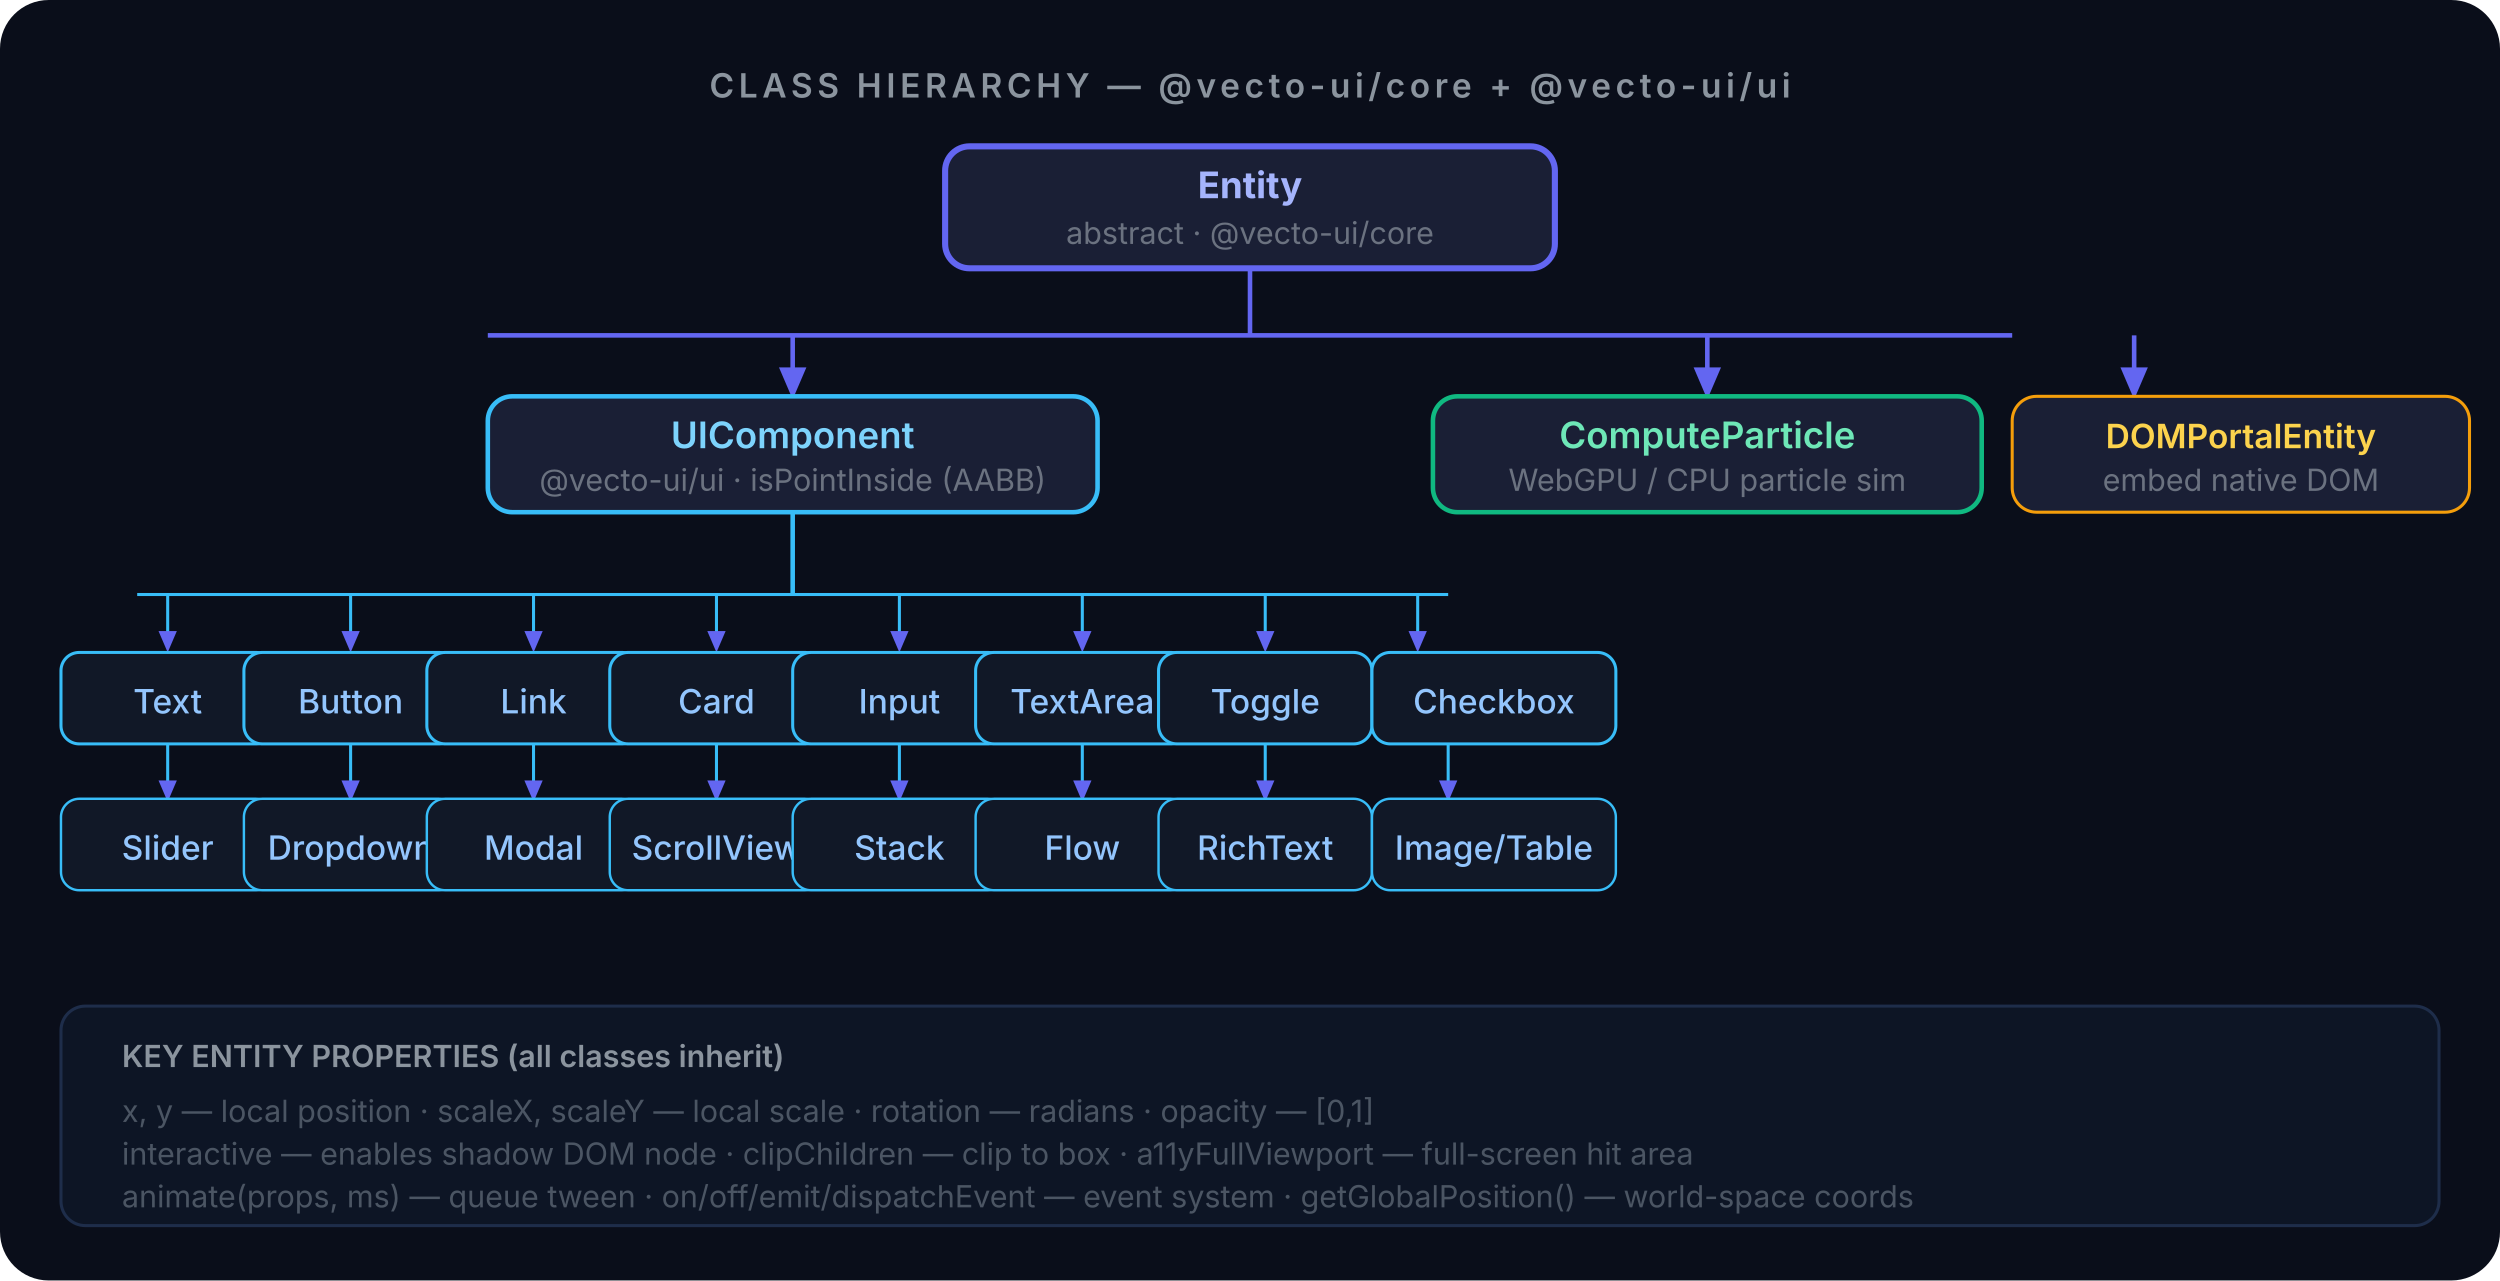
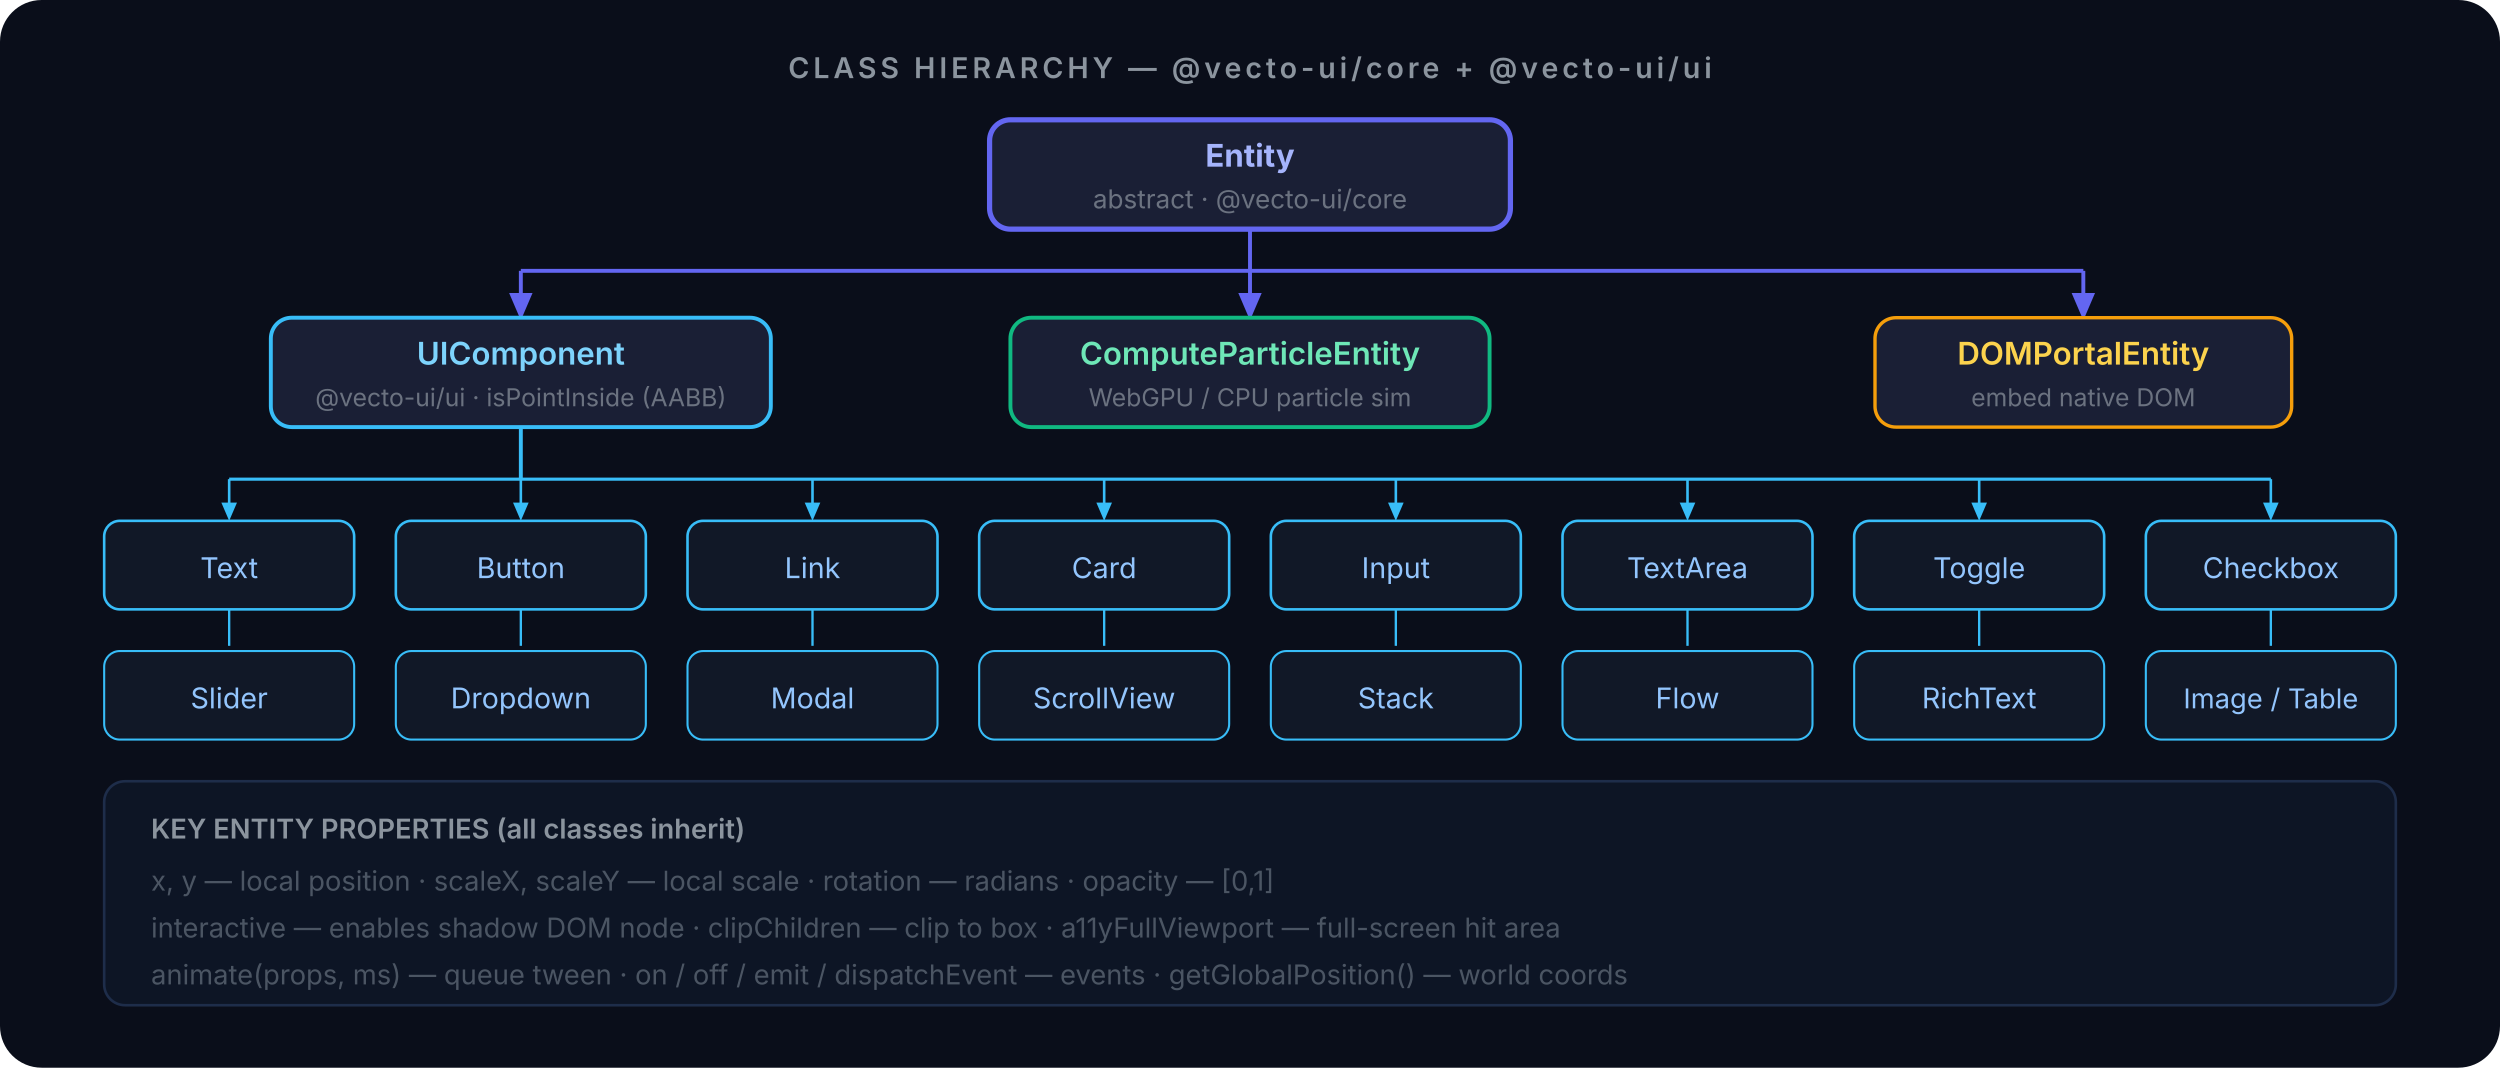
- <svg xmlns="http://www.w3.org/2000/svg" viewBox="0 0 820 420" font-family="'Inter', system-ui, sans-serif">
+ <svg xmlns="http://www.w3.org/2000/svg" viewBox="0 0 960 410" font-family="'Inter', system-ui, sans-serif">
  <defs>
    <marker id="arr" markerWidth="7" markerHeight="7" refX="5" refY="3" orient="auto">
      <path d="M0,0 L0,6 L7,3 z" fill="#6366f1" />
    </marker>
+     <marker id="arrb" markerWidth="7" markerHeight="7" refX="5" refY="3" orient="auto">
+       <path d="M0,0 L0,6 L7,3 z" fill="#38bdf8" />
+     </marker>
  </defs>
-   <rect width="820" height="420" fill="#0a0e1a" rx="16" />
-   <text x="410" y="32" fill="#8b949e" font-size="11" font-weight="600" text-anchor="middle" letter-spacing="1.5">CLASS HIERARCHY — @vecto-ui/core + @vecto-ui/ui</text>
-   <rect x="310" y="48" width="200" height="40" rx="8" fill="#1a1f35" stroke="#6366f1" stroke-width="2" />
-   <text x="410" y="65" fill="#a5b4fc" font-size="12" font-weight="700" text-anchor="middle">Entity</text>
-   <text x="410" y="80" fill="#6b7280" font-size="10" text-anchor="middle">abstract · @vecto-ui/core</text>
-   <line x1="410" y1="88" x2="410" y2="110" stroke="#6366f1" stroke-width="1.5" />
-   <line x1="160" y1="110" x2="660" y2="110" stroke="#6366f1" stroke-width="1.5" />
-   <line x1="260" y1="110" x2="260" y2="128" stroke="#6366f1" stroke-width="1.5" marker-end="url(#arr)" />
-   <rect x="160" y="130" width="200" height="38" rx="8" fill="#1a1f35" stroke="#38bdf8" stroke-width="1.5" />
-   <text x="260" y="147" fill="#7dd3fc" font-size="12" font-weight="600" text-anchor="middle">UIComponent</text>
-   <text x="260" y="161" fill="#6b7280" font-size="10" text-anchor="middle">@vecto-ui/ui · isPointInside (AABB)</text>
-   <line x1="560" y1="110" x2="560" y2="128" stroke="#6366f1" stroke-width="1.5" marker-end="url(#arr)" />
-   <rect x="470" y="130" width="180" height="38" rx="8" fill="#1a1f35" stroke="#10b981" stroke-width="1.5" />
-   <text x="560" y="147" fill="#6ee7b7" font-size="12" font-weight="600" text-anchor="middle">ComputeParticle</text>
-   <text x="560" y="161" fill="#6b7280" font-size="10" text-anchor="middle">WebGPU / CPU particle sim</text>
-   <line x1="700" y1="110" x2="700" y2="128" stroke="#6366f1" stroke-width="1.5" marker-end="url(#arr)" />
-   <rect x="660" y="130" width="150" height="38" rx="8" fill="#1a1f35" stroke="#f59e0b" stroke-width="1" />
-   <text x="735" y="147" fill="#fcd34d" font-size="11" font-weight="600" text-anchor="middle">DOMPortalEntity</text>
-   <text x="735" y="161" fill="#6b7280" font-size="10" text-anchor="middle">embed native DOM</text>
-   <line x1="260" y1="168" x2="260" y2="195" stroke="#38bdf8" stroke-width="1.5" />
-   <line x1="45" y1="195" x2="475" y2="195" stroke="#38bdf8" stroke-width="1" />
-   <line x1="55" y1="195" x2="55" y2="212" stroke="#38bdf8" stroke-width="1" marker-end="url(#arr)" />
-   <rect x="20" y="214" width="70" height="30" rx="6" fill="#111827" stroke="#38bdf8" stroke-width="1" />
-   <text x="55" y="234" fill="#93c5fd" font-size="11" font-weight="500" text-anchor="middle">Text</text>
-   <line x1="115" y1="195" x2="115" y2="212" stroke="#38bdf8" stroke-width="1" marker-end="url(#arr)" />
-   <rect x="80" y="214" width="70" height="30" rx="6" fill="#111827" stroke="#38bdf8" stroke-width="1" />
-   <text x="115" y="234" fill="#93c5fd" font-size="11" font-weight="500" text-anchor="middle">Button</text>
-   <line x1="175" y1="195" x2="175" y2="212" stroke="#38bdf8" stroke-width="1" marker-end="url(#arr)" />
-   <rect x="140" y="214" width="70" height="30" rx="6" fill="#111827" stroke="#38bdf8" stroke-width="1" />
-   <text x="175" y="234" fill="#93c5fd" font-size="11" font-weight="500" text-anchor="middle">Link</text>
-   <line x1="235" y1="195" x2="235" y2="212" stroke="#38bdf8" stroke-width="1" marker-end="url(#arr)" />
-   <rect x="200" y="214" width="70" height="30" rx="6" fill="#111827" stroke="#38bdf8" stroke-width="1" />
-   <text x="235" y="234" fill="#93c5fd" font-size="11" font-weight="500" text-anchor="middle">Card</text>
-   <line x1="295" y1="195" x2="295" y2="212" stroke="#38bdf8" stroke-width="1" marker-end="url(#arr)" />
-   <rect x="260" y="214" width="70" height="30" rx="6" fill="#111827" stroke="#38bdf8" stroke-width="1" />
-   <text x="295" y="234" fill="#93c5fd" font-size="11" font-weight="500" text-anchor="middle">Input</text>
-   <line x1="355" y1="195" x2="355" y2="212" stroke="#38bdf8" stroke-width="1" marker-end="url(#arr)" />
-   <rect x="320" y="214" width="70" height="30" rx="6" fill="#111827" stroke="#38bdf8" stroke-width="1" />
-   <text x="355" y="234" fill="#93c5fd" font-size="11" font-weight="500" text-anchor="middle">TextArea</text>
-   <line x1="415" y1="195" x2="415" y2="212" stroke="#38bdf8" stroke-width="1" marker-end="url(#arr)" />
-   <rect x="380" y="214" width="70" height="30" rx="6" fill="#111827" stroke="#38bdf8" stroke-width="1" />
-   <text x="415" y="234" fill="#93c5fd" font-size="11" font-weight="500" text-anchor="middle">Toggle</text>
-   <line x1="465" y1="195" x2="465" y2="212" stroke="#38bdf8" stroke-width="1" marker-end="url(#arr)" />
-   <rect x="450" y="214" width="80" height="30" rx="6" fill="#111827" stroke="#38bdf8" stroke-width="1" />
-   <text x="490" y="234" fill="#93c5fd" font-size="11" font-weight="500" text-anchor="middle">Checkbox</text>
-   <line x1="55" y1="244" x2="55" y2="261" stroke="#38bdf8" stroke-width="1" marker-end="url(#arr)" />
-   <rect x="20" y="262" width="70" height="30" rx="6" fill="#111827" stroke="#38bdf8" stroke-width="0.8" />
-   <text x="55" y="282" fill="#93c5fd" font-size="11" font-weight="500" text-anchor="middle">Slider</text>
-   <line x1="115" y1="244" x2="115" y2="261" stroke="#38bdf8" stroke-width="1" marker-end="url(#arr)" />
-   <rect x="80" y="262" width="70" height="30" rx="6" fill="#111827" stroke="#38bdf8" stroke-width="0.8" />
-   <text x="115" y="282" fill="#93c5fd" font-size="11" font-weight="500" text-anchor="middle">Dropdown</text>
-   <line x1="175" y1="244" x2="175" y2="261" stroke="#38bdf8" stroke-width="1" marker-end="url(#arr)" />
-   <rect x="140" y="262" width="70" height="30" rx="6" fill="#111827" stroke="#38bdf8" stroke-width="0.8" />
-   <text x="175" y="282" fill="#93c5fd" font-size="11" font-weight="500" text-anchor="middle">Modal</text>
-   <line x1="235" y1="244" x2="235" y2="261" stroke="#38bdf8" stroke-width="1" marker-end="url(#arr)" />
-   <rect x="200" y="262" width="70" height="30" rx="6" fill="#111827" stroke="#38bdf8" stroke-width="0.8" />
-   <text x="235" y="282" fill="#93c5fd" font-size="11" font-weight="500" text-anchor="middle">ScrollView</text>
-   <line x1="295" y1="244" x2="295" y2="261" stroke="#38bdf8" stroke-width="1" marker-end="url(#arr)" />
-   <rect x="260" y="262" width="70" height="30" rx="6" fill="#111827" stroke="#38bdf8" stroke-width="0.8" />
-   <text x="295" y="282" fill="#93c5fd" font-size="11" font-weight="500" text-anchor="middle">Stack</text>
-   <line x1="355" y1="244" x2="355" y2="261" stroke="#38bdf8" stroke-width="1" marker-end="url(#arr)" />
-   <rect x="320" y="262" width="70" height="30" rx="6" fill="#111827" stroke="#38bdf8" stroke-width="0.8" />
-   <text x="355" y="282" fill="#93c5fd" font-size="11" font-weight="500" text-anchor="middle">Flow</text>
-   <line x1="415" y1="244" x2="415" y2="261" stroke="#38bdf8" stroke-width="1" marker-end="url(#arr)" />
-   <rect x="380" y="262" width="70" height="30" rx="6" fill="#111827" stroke="#38bdf8" stroke-width="0.8" />
-   <text x="415" y="282" fill="#93c5fd" font-size="11" font-weight="500" text-anchor="middle">RichText</text>
-   <line x1="475" y1="244" x2="475" y2="261" stroke="#38bdf8" stroke-width="1" marker-end="url(#arr)" />
-   <rect x="450" y="262" width="80" height="30" rx="6" fill="#111827" stroke="#38bdf8" stroke-width="0.8" />
-   <text x="490" y="282" fill="#93c5fd" font-size="11" font-weight="500" text-anchor="middle">Image/Table</text>
-   <rect x="20" y="330" width="780" height="72" rx="8" fill="#0d1525" stroke="#1e2d4a" stroke-width="1" />
-   <text x="40" y="350" fill="#8b949e" font-size="10" font-weight="600">KEY ENTITY PROPERTIES (all classes inherit)</text>
-   <text x="40" y="368" fill="#4b5563" font-size="10">x, y — local position · scaleX, scaleY — local scale · rotation — radians · opacity — [0,1]</text>
-   <text x="40" y="382" fill="#4b5563" font-size="10">interactive — enables shadow DOM node · clipChildren — clip to box · a11yFullViewport — full-screen hit area</text>
-   <text x="40" y="396" fill="#4b5563" font-size="10">animate(props, ms) — queue tween · on/off/emit/dispatchEvent — event system · getGlobalPosition() — world-space coords</text>
+   <rect width="960" height="410" fill="#0a0e1a" rx="16" />
+   <text x="480" y="30" fill="#8b949e" font-size="11" font-weight="600" text-anchor="middle" letter-spacing="1.5">CLASS HIERARCHY — @vecto-ui/core + @vecto-ui/ui</text>
+   <rect x="380" y="46" width="200" height="42" rx="8" fill="#1a1f35" stroke="#6366f1" stroke-width="2" />
+   <text x="480" y="64" fill="#a5b4fc" font-size="12" font-weight="700" text-anchor="middle">Entity</text>
+   <text x="480" y="80" fill="#6b7280" font-size="10" text-anchor="middle">abstract · @vecto-ui/core</text>
+   <line x1="480" y1="88" x2="480" y2="104" stroke="#6366f1" stroke-width="1.5" />
+   <line x1="200" y1="104" x2="800" y2="104" stroke="#6366f1" stroke-width="1.5" />
+   <line x1="200" y1="104" x2="200" y2="120" stroke="#6366f1" stroke-width="1.5" marker-end="url(#arr)" />
+   <rect x="104" y="122" width="192" height="42" rx="8" fill="#1a1f35" stroke="#38bdf8" stroke-width="1.5" />
+   <text x="200" y="140" fill="#7dd3fc" font-size="12" font-weight="600" text-anchor="middle">UIComponent</text>
+   <text x="200" y="156" fill="#6b7280" font-size="9.5" text-anchor="middle">@vecto-ui/ui · isPointInside (AABB)</text>
+   <line x1="480" y1="104" x2="480" y2="120" stroke="#6366f1" stroke-width="1.5" marker-end="url(#arr)" />
+   <rect x="388" y="122" width="184" height="42" rx="8" fill="#1a1f35" stroke="#10b981" stroke-width="1.5" />
+   <text x="480" y="140" fill="#6ee7b7" font-size="12" font-weight="600" text-anchor="middle">ComputeParticleEntity</text>
+   <text x="480" y="156" fill="#6b7280" font-size="9.5" text-anchor="middle">WebGPU / CPU particle sim</text>
+   <line x1="800" y1="104" x2="800" y2="120" stroke="#6366f1" stroke-width="1.5" marker-end="url(#arr)" />
+   <rect x="720" y="122" width="160" height="42" rx="8" fill="#1a1f35" stroke="#f59e0b" stroke-width="1.3" />
+   <text x="800" y="140" fill="#fcd34d" font-size="12" font-weight="600" text-anchor="middle">DOMPortalEntity</text>
+   <text x="800" y="156" fill="#6b7280" font-size="9.5" text-anchor="middle">embed native DOM</text>
+   <line x1="200" y1="164" x2="200" y2="184" stroke="#38bdf8" stroke-width="1.5" />
+   <line x1="88" y1="184" x2="872" y2="184" stroke="#38bdf8" stroke-width="1.2" />
+   <g>
+     <line x1="88" y1="184" x2="88" y2="198" stroke="#38bdf8" stroke-width="1" marker-end="url(#arrb)" />
+     <rect x="40" y="200" width="96" height="34" rx="6" fill="#111827" stroke="#38bdf8" stroke-width="1" />
+     <text x="88" y="222" fill="#93c5fd" font-size="11" text-anchor="middle">Text</text>
+     <line x1="200" y1="184" x2="200" y2="198" stroke="#38bdf8" stroke-width="1" marker-end="url(#arrb)" />
+     <rect x="152" y="200" width="96" height="34" rx="6" fill="#111827" stroke="#38bdf8" stroke-width="1" />
+     <text x="200" y="222" fill="#93c5fd" font-size="11" text-anchor="middle">Button</text>
+     <line x1="312" y1="184" x2="312" y2="198" stroke="#38bdf8" stroke-width="1" marker-end="url(#arrb)" />
+     <rect x="264" y="200" width="96" height="34" rx="6" fill="#111827" stroke="#38bdf8" stroke-width="1" />
+     <text x="312" y="222" fill="#93c5fd" font-size="11" text-anchor="middle">Link</text>
+     <line x1="424" y1="184" x2="424" y2="198" stroke="#38bdf8" stroke-width="1" marker-end="url(#arrb)" />
+     <rect x="376" y="200" width="96" height="34" rx="6" fill="#111827" stroke="#38bdf8" stroke-width="1" />
+     <text x="424" y="222" fill="#93c5fd" font-size="11" text-anchor="middle">Card</text>
+     <line x1="536" y1="184" x2="536" y2="198" stroke="#38bdf8" stroke-width="1" marker-end="url(#arrb)" />
+     <rect x="488" y="200" width="96" height="34" rx="6" fill="#111827" stroke="#38bdf8" stroke-width="1" />
+     <text x="536" y="222" fill="#93c5fd" font-size="11" text-anchor="middle">Input</text>
+     <line x1="648" y1="184" x2="648" y2="198" stroke="#38bdf8" stroke-width="1" marker-end="url(#arrb)" />
+     <rect x="600" y="200" width="96" height="34" rx="6" fill="#111827" stroke="#38bdf8" stroke-width="1" />
+     <text x="648" y="222" fill="#93c5fd" font-size="11" text-anchor="middle">TextArea</text>
+     <line x1="760" y1="184" x2="760" y2="198" stroke="#38bdf8" stroke-width="1" marker-end="url(#arrb)" />
+     <rect x="712" y="200" width="96" height="34" rx="6" fill="#111827" stroke="#38bdf8" stroke-width="1" />
+     <text x="760" y="222" fill="#93c5fd" font-size="11" text-anchor="middle">Toggle</text>
+     <line x1="872" y1="184" x2="872" y2="198" stroke="#38bdf8" stroke-width="1" marker-end="url(#arrb)" />
+     <rect x="824" y="200" width="96" height="34" rx="6" fill="#111827" stroke="#38bdf8" stroke-width="1" />
+     <text x="872" y="222" fill="#93c5fd" font-size="11" text-anchor="middle">Checkbox</text>
+   </g>
+   <g>
+     <line x1="88" y1="234" x2="88" y2="248" stroke="#38bdf8" stroke-width="0.9" />
+     <rect x="40" y="250" width="96" height="34" rx="6" fill="#111827" stroke="#38bdf8" stroke-width="0.8" />
+     <text x="88" y="272" fill="#93c5fd" font-size="11" text-anchor="middle">Slider</text>
+     <line x1="200" y1="234" x2="200" y2="248" stroke="#38bdf8" stroke-width="0.9" />
+     <rect x="152" y="250" width="96" height="34" rx="6" fill="#111827" stroke="#38bdf8" stroke-width="0.8" />
+     <text x="200" y="272" fill="#93c5fd" font-size="11" text-anchor="middle">Dropdown</text>
+     <line x1="312" y1="234" x2="312" y2="248" stroke="#38bdf8" stroke-width="0.9" />
+     <rect x="264" y="250" width="96" height="34" rx="6" fill="#111827" stroke="#38bdf8" stroke-width="0.8" />
+     <text x="312" y="272" fill="#93c5fd" font-size="11" text-anchor="middle">Modal</text>
+     <line x1="424" y1="234" x2="424" y2="248" stroke="#38bdf8" stroke-width="0.9" />
+     <rect x="376" y="250" width="96" height="34" rx="6" fill="#111827" stroke="#38bdf8" stroke-width="0.8" />
+     <text x="424" y="272" fill="#93c5fd" font-size="11" text-anchor="middle">ScrollView</text>
+     <line x1="536" y1="234" x2="536" y2="248" stroke="#38bdf8" stroke-width="0.9" />
+     <rect x="488" y="250" width="96" height="34" rx="6" fill="#111827" stroke="#38bdf8" stroke-width="0.8" />
+     <text x="536" y="272" fill="#93c5fd" font-size="11" text-anchor="middle">Stack</text>
+     <line x1="648" y1="234" x2="648" y2="248" stroke="#38bdf8" stroke-width="0.9" />
+     <rect x="600" y="250" width="96" height="34" rx="6" fill="#111827" stroke="#38bdf8" stroke-width="0.8" />
+     <text x="648" y="272" fill="#93c5fd" font-size="11" text-anchor="middle">Flow</text>
+     <line x1="760" y1="234" x2="760" y2="248" stroke="#38bdf8" stroke-width="0.9" />
+     <rect x="712" y="250" width="96" height="34" rx="6" fill="#111827" stroke="#38bdf8" stroke-width="0.8" />
+     <text x="760" y="272" fill="#93c5fd" font-size="11" text-anchor="middle">RichText</text>
+     <line x1="872" y1="234" x2="872" y2="248" stroke="#38bdf8" stroke-width="0.9" />
+     <rect x="824" y="250" width="96" height="34" rx="6" fill="#111827" stroke="#38bdf8" stroke-width="0.8" />
+     <text x="872" y="272" fill="#93c5fd" font-size="10.5" text-anchor="middle">Image / Table</text>
+   </g>
+   <rect x="40" y="300" width="880" height="86" rx="8" fill="#0d1525" stroke="#1e2d4a" stroke-width="1" />
+   <text x="58" y="322" fill="#8b949e" font-size="10.5" font-weight="600">KEY ENTITY PROPERTIES (all classes inherit)</text>
+   <text x="58" y="342" fill="#4b5563" font-size="10.5">x, y — local position · scaleX, scaleY — local scale · rotation — radians · opacity — [0,1]</text>
+   <text x="58" y="360" fill="#4b5563" font-size="10.5">interactive — enables shadow DOM node · clipChildren — clip to box · a11yFullViewport — full-screen hit area</text>
+   <text x="58" y="378" fill="#4b5563" font-size="10.5">animate(props, ms) — queue tween · on / off / emit / dispatchEvent — events · getGlobalPosition() — world coords</text>
</svg>
